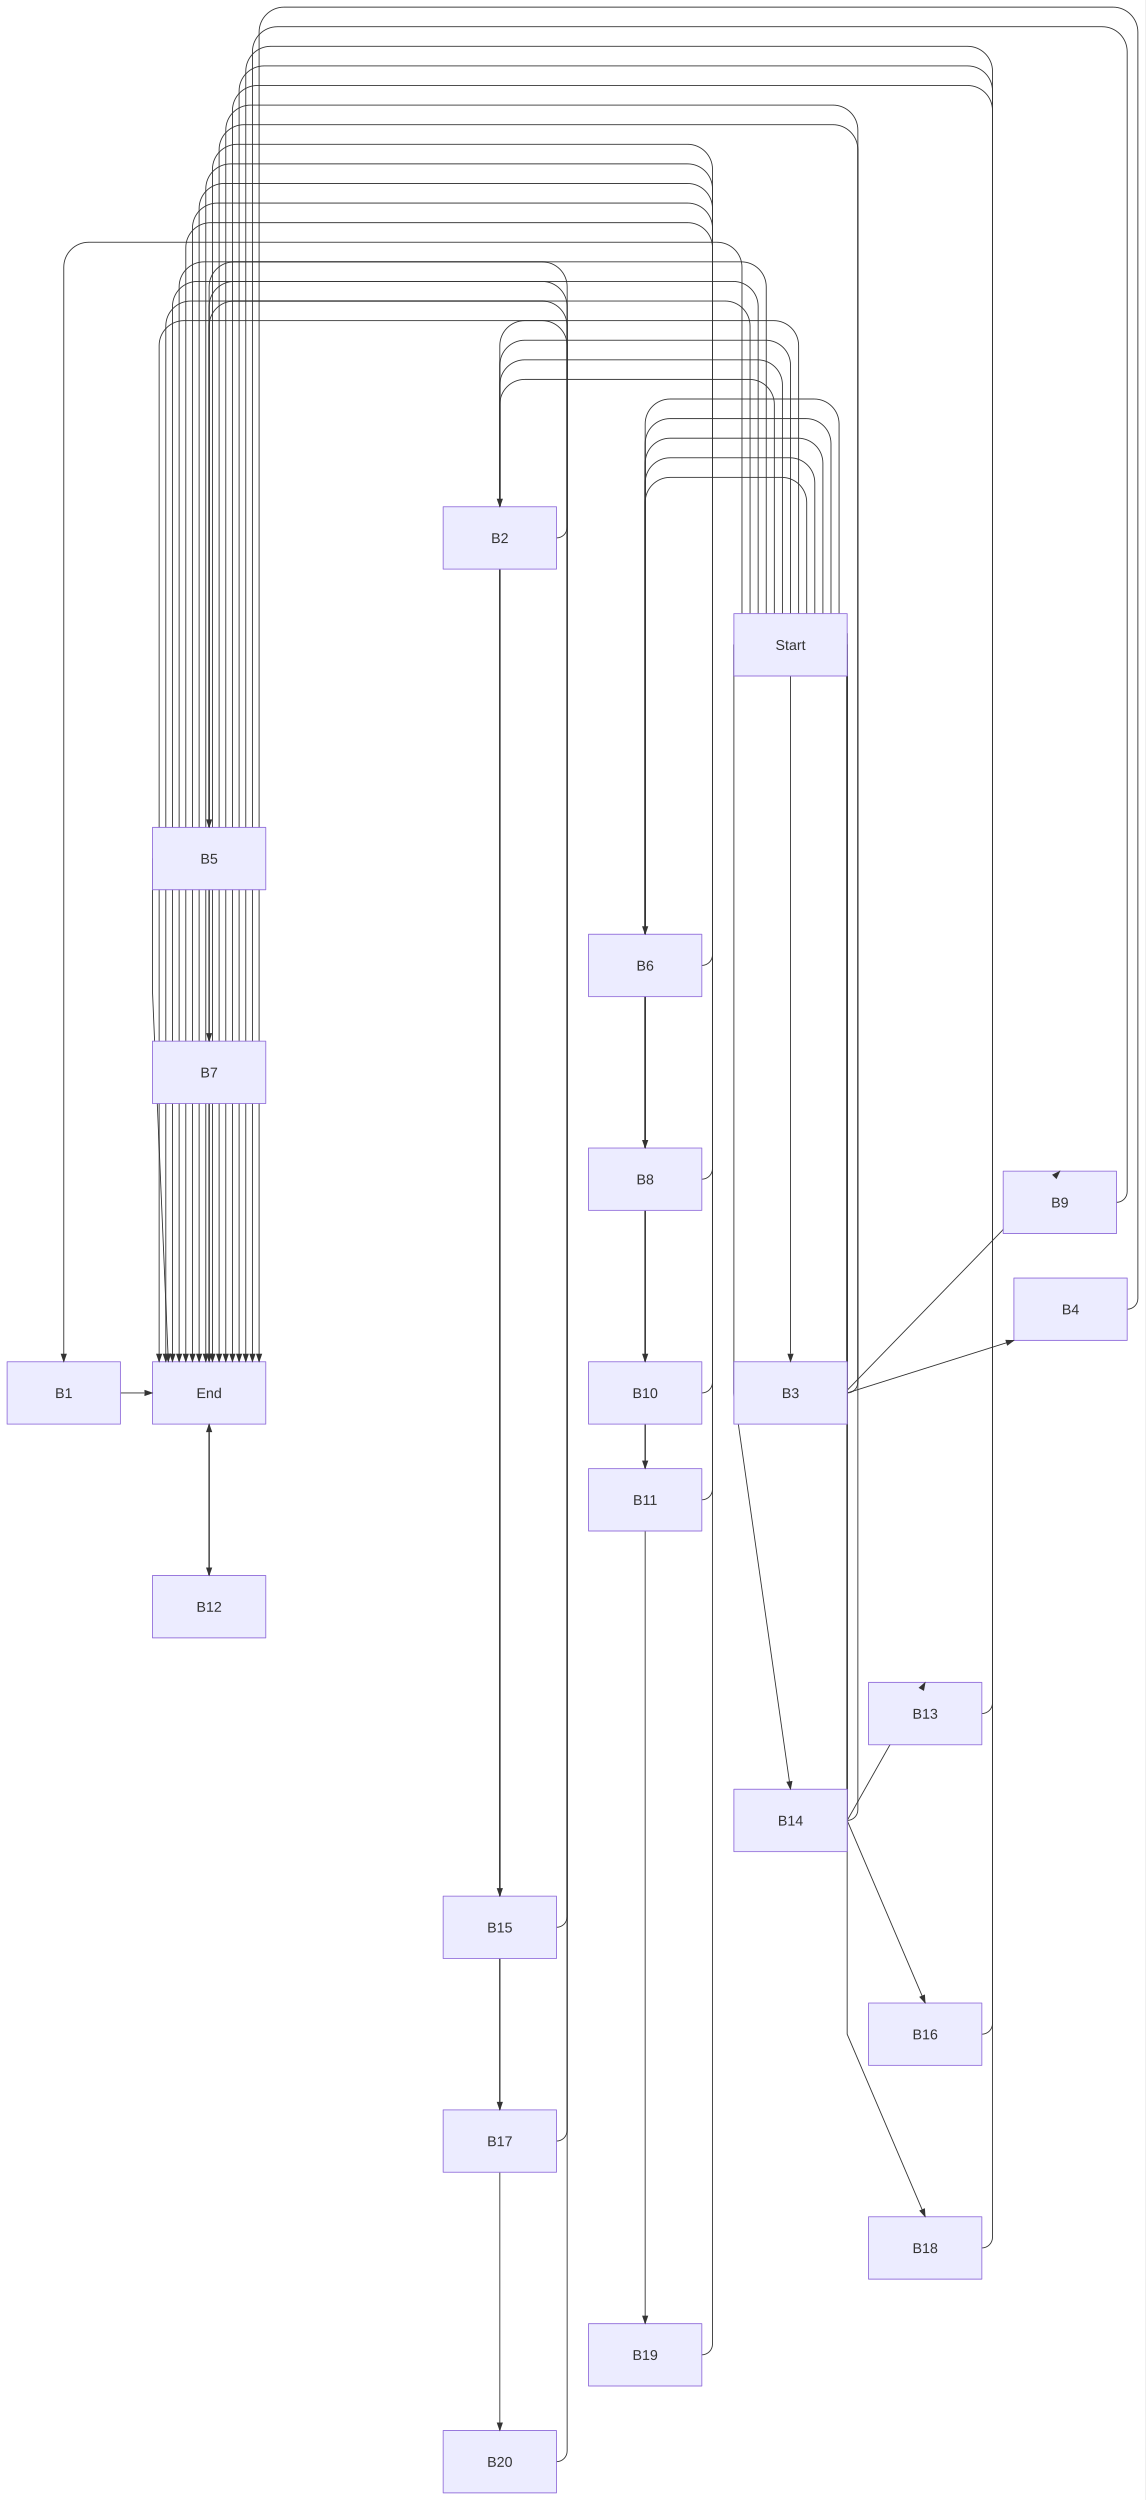
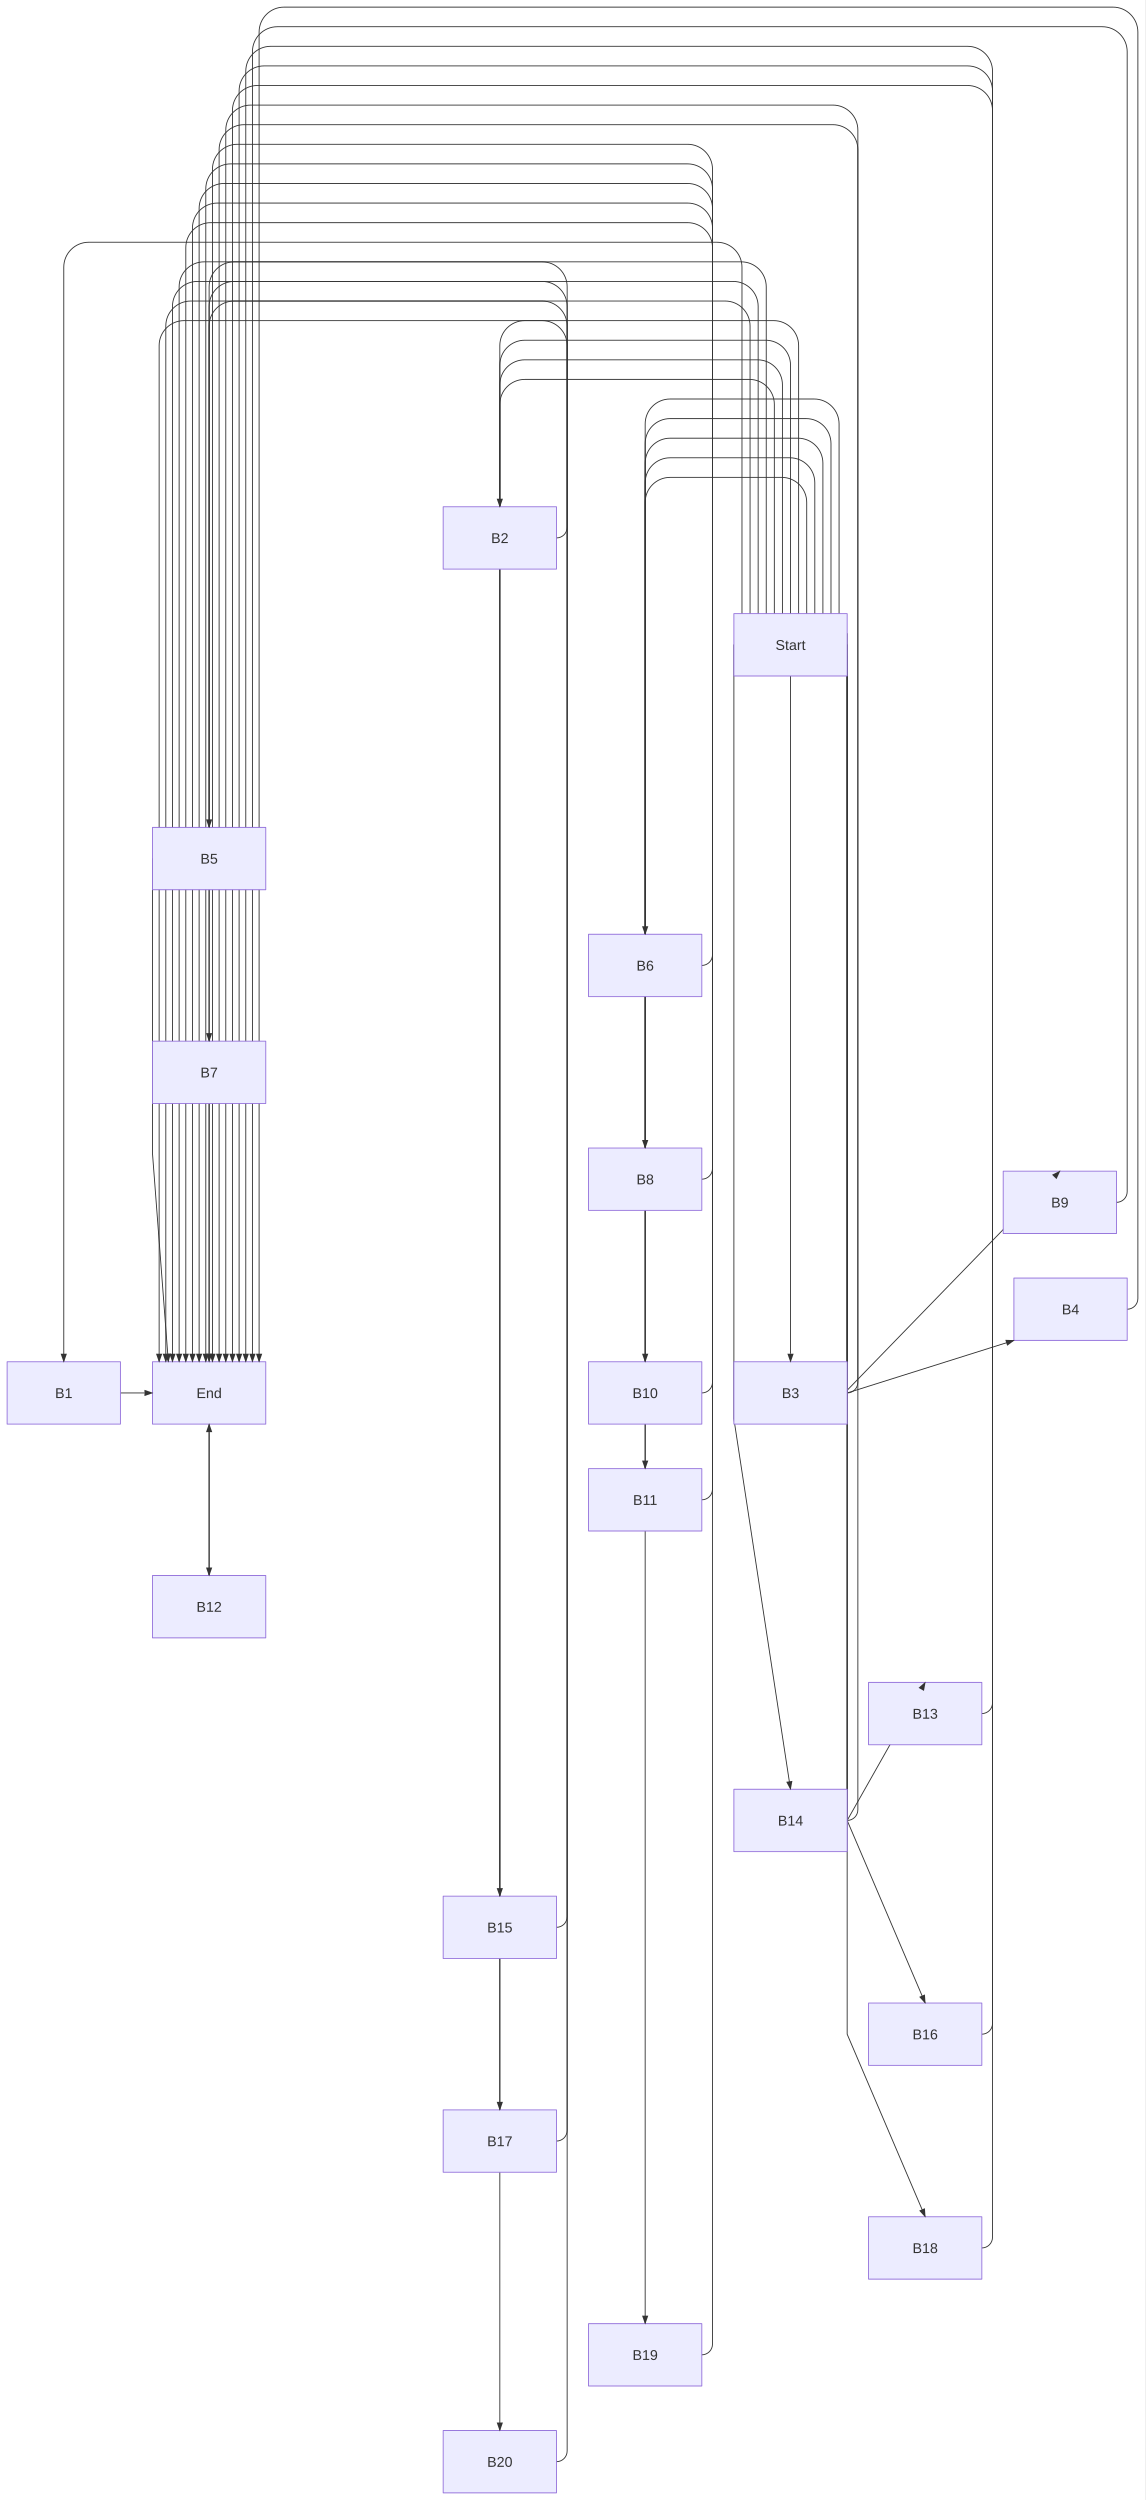
<svg xmlns="http://www.w3.org/2000/svg" width="1286" height="2807" viewBox="0 0 1286 2807">
  <rect x="0" y="0" width="1285.6" height="2807" fill="white" />
  <path d="M833.086,689L833.086,300C833.086,284.536 820.55,272 805.086,272L99.6,272C84.136,272 71.6,284.536 71.6,300L71.6,1529" fill="none" stroke="#333333" stroke-width="1" stroke-linejoin="round" stroke-linecap="round" data-edge-source="Start" data-edge-target="B1" />
  <line x1="135.2" y1="1564" x2="162.2" y2="1564" stroke="#333333" stroke-width="1" stroke-linecap="butt" data-edge-source="B1" data-edge-target="End" />
  <path d="M869.429,689L869.429,454C869.429,438.536 856.893,426 841.429,426L589.2,426C573.736,426 561.2,438.536 561.2,454L561.2,569" fill="none" stroke="#333333" stroke-width="1" stroke-linejoin="round" stroke-linecap="round" data-edge-source="Start" data-edge-target="B2" />
  <path d="M624.8,604L624.8,604C631.428,604 636.8,598.628 636.8,592L636.8,388C636.8,372.536 624.264,360 608.8,360L206.682,360C191.218,360 178.682,372.536 178.682,388L178.682,1529" fill="none" stroke="#333333" stroke-width="1" stroke-linejoin="round" stroke-linecap="round" data-edge-source="B2" data-edge-target="End" />
  <line x1="887.6" y1="759" x2="887.6" y2="1520" stroke="#333333" stroke-width="1" stroke-linecap="butt" data-edge-source="Start" data-edge-target="B3" />
  <path d="M951.2,1564L951.2,1564C957.828,1564 963.2,1558.628 963.2,1552L963.2,168C963.2,152.536 950.664,140 935.2,140L274.024,140C258.559,140 246.024,152.536 246.024,168L246.024,1529" fill="none" stroke="#333333" stroke-width="1" stroke-linejoin="round" stroke-linecap="round" data-edge-source="B3" data-edge-target="End" />
  <path d="M951.2,711.4L951.2,1564C951.2,1564 951.2,1564 951.2,1564L951.2,1564L1138.4,1505" fill="none" stroke="#333333" stroke-width="1" stroke-linejoin="round" stroke-linecap="round" data-edge-source="Start" data-edge-target="B4" />
  <path d="M1265.6,1470L1265.6,1470C1272.228,1470 1277.6,1464.628 1277.6,1458L1277.6,36C1277.6,20.536 1265.064,8 1249.6,8L318.918,8C303.453,8 290.918,20.536 290.918,36L290.918,1529" fill="none" stroke="#333333" stroke-width="1" stroke-linejoin="round" stroke-linecap="round" data-edge-source="B4" data-edge-target="End" />
  <path d="M842.171,689L842.171,366C842.171,350.536 829.636,338 814.171,338L262.8,338C247.336,338 234.8,350.536 234.8,366L234.8,929" fill="none" stroke="#333333" stroke-width="1" stroke-linejoin="round" stroke-linecap="round" data-edge-source="Start" data-edge-target="B5" />
-   <path d="M171.2,964L171.2,1113L189.008,1529" fill="none" stroke="#333333" stroke-width="1" stroke-linejoin="round" stroke-linecap="round" data-edge-source="B5" data-edge-target="End" />
+   <path d="M171.2,964L171.2,1295L189.008,1529" fill="none" stroke="#333333" stroke-width="1" stroke-linejoin="round" stroke-linecap="round" data-edge-source="B5" data-edge-target="End" />
  <path d="M905.771,689L905.771,564C905.771,548.536 893.236,536 877.771,536L752.4,536C736.936,536 724.4,548.536 724.4,564L724.4,1049" fill="none" stroke="#333333" stroke-width="1" stroke-linejoin="round" stroke-linecap="round" data-edge-source="Start" data-edge-target="B6" />
  <path d="M788,1084L788,1084C794.628,1084 800,1078.628 800,1072L800,278C800,262.536 787.464,250 772,250L236.612,250C221.147,250 208.612,262.536 208.612,278L208.612,1529" fill="none" stroke="#333333" stroke-width="1" stroke-linejoin="round" stroke-linecap="round" data-edge-source="B6" data-edge-target="End" />
  <path d="M851.257,689L851.257,344C851.257,328.536 838.722,316 823.257,316L262.8,316C247.336,316 234.8,328.536 234.8,344L234.8,1169" fill="none" stroke="#333333" stroke-width="1" stroke-linejoin="round" stroke-linecap="round" data-edge-source="Start" data-edge-target="B7" />
  <line x1="234.8" y1="1239" x2="234.8" y2="1520" stroke="#333333" stroke-width="1" stroke-linecap="butt" data-edge-source="B7" data-edge-target="End" />
  <path d="M914.857,689L914.857,542C914.857,526.536 902.322,514 886.857,514L752.4,514C736.936,514 724.4,526.536 724.4,542L724.4,1289" fill="none" stroke="#333333" stroke-width="1" stroke-linejoin="round" stroke-linecap="round" data-edge-source="Start" data-edge-target="B8" />
  <path d="M788,1324L788,1324C794.628,1324 800,1318.628 800,1312L800,256C800,240.536 787.464,228 772,228L244.094,228C228.63,228 216.094,240.536 216.094,256L216.094,1529" fill="none" stroke="#333333" stroke-width="1" stroke-linejoin="round" stroke-linecap="round" data-edge-source="B8" data-edge-target="End" />
  <path d="M951.2,724L951.2,1561L1190,1315" fill="none" stroke="#333333" stroke-width="1" stroke-linejoin="round" stroke-linecap="round" data-edge-source="Start" data-edge-target="B9" />
  <path d="M1253.6,1350L1253.6,1350C1260.228,1350 1265.6,1344.628 1265.6,1338L1265.6,58C1265.6,42.536 1253.064,30 1237.6,30L311.435,30C295.971,30 283.435,42.536 283.435,58L283.435,1529" fill="none" stroke="#333333" stroke-width="1" stroke-linejoin="round" stroke-linecap="round" data-edge-source="B9" data-edge-target="End" />
  <path d="M923.943,689L923.943,520C923.943,504.536 911.407,492 895.943,492L752.4,492C736.936,492 724.4,504.536 724.4,520L724.4,1529" fill="none" stroke="#333333" stroke-width="1" stroke-linejoin="round" stroke-linecap="round" data-edge-source="Start" data-edge-target="B10" />
  <path d="M788,1564L788,1564C794.628,1564 800,1558.628 800,1552L800,234C800,218.536 787.464,206 772,206L251.576,206C236.112,206 223.576,218.536 223.576,234L223.576,1529" fill="none" stroke="#333333" stroke-width="1" stroke-linejoin="round" stroke-linecap="round" data-edge-source="B10" data-edge-target="End" />
  <path d="M933.029,689L933.029,498C933.029,482.536 920.493,470 905.029,470L752.4,470C736.936,470 724.4,482.536 724.4,498L724.4,1649" fill="none" stroke="#333333" stroke-width="1" stroke-linejoin="round" stroke-linecap="round" data-edge-source="Start" data-edge-target="B11" />
  <path d="M788,1684L788,1684C794.628,1684 800,1678.628 800,1672L800,212C800,196.536 787.464,184 772,184L259.059,184C243.594,184 231.059,196.536 231.059,212L231.059,1529" fill="none" stroke="#333333" stroke-width="1" stroke-linejoin="round" stroke-linecap="round" data-edge-source="B11" data-edge-target="End" />
  <path d="M860.343,689L860.343,322C860.343,306.536 847.807,294 832.343,294L262.8,294C247.336,294 234.8,306.536 234.8,322L234.8,1769" fill="none" stroke="#333333" stroke-width="1" stroke-linejoin="round" stroke-linecap="round" data-edge-source="Start" data-edge-target="B12" />
  <line x1="234.8" y1="1769" x2="234.8" y2="1608" stroke="#333333" stroke-width="1" stroke-linecap="butt" data-edge-source="B12" data-edge-target="End" />
  <path d="M951.2,724L951.2,2044L1038.8,1889" fill="none" stroke="#333333" stroke-width="1" stroke-linejoin="round" stroke-linecap="round" data-edge-source="Start" data-edge-target="B13" />
  <path d="M1102.4,1924L1102.4,1924C1109.028,1924 1114.4,1918.628 1114.4,1912L1114.4,124C1114.4,108.536 1101.864,96 1086.4,96L288.988,96C273.524,96 260.988,108.536 260.988,124L260.988,1529" fill="none" stroke="#333333" stroke-width="1" stroke-linejoin="round" stroke-linecap="round" data-edge-source="B13" data-edge-target="End" />
-   <path d="M824,724L824,1564L887.6,2009" fill="none" stroke="#333333" stroke-width="1" stroke-linejoin="round" stroke-linecap="round" data-edge-source="Start" data-edge-target="B14" />
+   <path d="M824,724L824,1593L887.6,2009" fill="none" stroke="#333333" stroke-width="1" stroke-linejoin="round" stroke-linecap="round" data-edge-source="Start" data-edge-target="B14" />
  <path d="M951.2,2044L951.2,2044C957.828,2044 963.2,2038.628 963.2,2032L963.2,146C963.2,130.536 950.664,118 935.2,118L281.506,118C266.041,118 253.506,130.536 253.506,146L253.506,1529" fill="none" stroke="#333333" stroke-width="1" stroke-linejoin="round" stroke-linecap="round" data-edge-source="B14" data-edge-target="End" />
  <path d="M878.514,689L878.514,432C878.514,416.536 865.979,404 850.514,404L589.2,404C573.736,404 561.2,416.536 561.2,432L561.2,2129" fill="none" stroke="#333333" stroke-width="1" stroke-linejoin="round" stroke-linecap="round" data-edge-source="Start" data-edge-target="B15" />
  <path d="M624.8,2164L624.8,2164C631.428,2164 636.8,2158.628 636.8,2152L636.8,366C636.8,350.536 624.264,338 608.8,338L214.165,338C198.7,338 186.165,350.536 186.165,366L186.165,1529" fill="none" stroke="#333333" stroke-width="1" stroke-linejoin="round" stroke-linecap="round" data-edge-source="B15" data-edge-target="End" />
  <path d="M951.2,736.6L951.2,2044L1038.8,2249" fill="none" stroke="#333333" stroke-width="1" stroke-linejoin="round" stroke-linecap="round" data-edge-source="Start" data-edge-target="B16" />
  <path d="M1102.4,2284L1102.4,2284C1109.028,2284 1114.4,2278.628 1114.4,2272L1114.4,102C1114.4,86.536 1101.864,74 1086.4,74L296.471,74C281.006,74 268.471,86.536 268.471,102L268.471,1529" fill="none" stroke="#333333" stroke-width="1" stroke-linejoin="round" stroke-linecap="round" data-edge-source="B16" data-edge-target="End" />
  <path d="M887.6,689L887.6,410C887.6,394.536 875.064,382 859.6,382L589.2,382C573.736,382 561.2,394.536 561.2,410L561.2,2369" fill="none" stroke="#333333" stroke-width="1" stroke-linejoin="round" stroke-linecap="round" data-edge-source="Start" data-edge-target="B17" />
  <path d="M624.8,2404L624.8,2404C631.428,2404 636.8,2398.628 636.8,2392L636.8,344C636.8,328.536 624.264,316 608.8,316L221.647,316C206.183,316 193.647,328.536 193.647,344L193.647,1529" fill="none" stroke="#333333" stroke-width="1" stroke-linejoin="round" stroke-linecap="round" data-edge-source="B17" data-edge-target="End" />
  <path d="M951.2,749.2L951.2,2284L1038.8,2489" fill="none" stroke="#333333" stroke-width="1" stroke-linejoin="round" stroke-linecap="round" data-edge-source="Start" data-edge-target="B18" />
  <path d="M1102.4,2524L1102.4,2524C1109.028,2524 1114.4,2518.628 1114.4,2512L1114.4,80C1114.4,64.536 1101.864,52 1086.4,52L303.953,52C288.489,52 275.953,64.536 275.953,80L275.953,1529" fill="none" stroke="#333333" stroke-width="1" stroke-linejoin="round" stroke-linecap="round" data-edge-source="B18" data-edge-target="End" />
  <path d="M942.114,689L942.114,476C942.114,460.536 929.579,448 914.114,448L752.4,448C736.936,448 724.4,460.536 724.4,476L724.4,2609" fill="none" stroke="#333333" stroke-width="1" stroke-linejoin="round" stroke-linecap="round" data-edge-source="Start" data-edge-target="B19" />
  <path d="M788,2644L788,2644C794.628,2644 800,2638.628 800,2632L800,190C800,174.536 787.464,162 772,162L266.541,162C251.077,162 238.541,174.536 238.541,190L238.541,1529" fill="none" stroke="#333333" stroke-width="1" stroke-linejoin="round" stroke-linecap="round" data-edge-source="B19" data-edge-target="End" />
  <path d="M896.686,689L896.686,388C896.686,372.536 884.15,360 868.686,360L589.2,360C573.736,360 561.2,372.536 561.2,388L561.2,2729" fill="none" stroke="#333333" stroke-width="1" stroke-linejoin="round" stroke-linecap="round" data-edge-source="Start" data-edge-target="B20" />
  <path d="M624.8,2764L624.8,2764C631.428,2764 636.8,2758.628 636.8,2752L636.8,322C636.8,306.536 624.264,294 608.8,294L229.129,294C213.665,294 201.129,306.536 201.129,322L201.129,1529" fill="none" stroke="#333333" stroke-width="1" stroke-linejoin="round" stroke-linecap="round" data-edge-source="B20" data-edge-target="End" />
  <path d="M497.6,569 H624.8 V639 H497.6 Z" fill="#ECECFF" stroke="#9370DB" stroke-width="1" stroke-linejoin="round" stroke-linecap="round" />
  <path d="M824,689 H951.2 V759 H824 Z" fill="#ECECFF" stroke="#9370DB" stroke-width="1" stroke-linejoin="round" stroke-linecap="round" />
  <path d="M171.2,929 H298.4 V999 H171.2 Z" fill="#ECECFF" stroke="#9370DB" stroke-width="1" stroke-linejoin="round" stroke-linecap="round" />
  <path d="M660.8,1049 H788 V1119 H660.8 Z" fill="#ECECFF" stroke="#9370DB" stroke-width="1" stroke-linejoin="round" stroke-linecap="round" />
  <path d="M171.2,1169 H298.4 V1239 H171.2 Z" fill="#ECECFF" stroke="#9370DB" stroke-width="1" stroke-linejoin="round" stroke-linecap="round" />
  <path d="M660.8,1289 H788 V1359 H660.8 Z" fill="#ECECFF" stroke="#9370DB" stroke-width="1" stroke-linejoin="round" stroke-linecap="round" />
  <path d="M1126.4,1315 H1253.6 V1385 H1126.4 Z" fill="#ECECFF" stroke="#9370DB" stroke-width="1" stroke-linejoin="round" stroke-linecap="round" />
  <path d="M1138.4,1435 H1265.6 V1505 H1138.4 Z" fill="#ECECFF" stroke="#9370DB" stroke-width="1" stroke-linejoin="round" stroke-linecap="round" />
  <path d="M8,1529 H135.2 V1599 H8 Z" fill="#ECECFF" stroke="#9370DB" stroke-width="1" stroke-linejoin="round" stroke-linecap="round" />
  <path d="M660.8,1529 H788 V1599 H660.8 Z" fill="#ECECFF" stroke="#9370DB" stroke-width="1" stroke-linejoin="round" stroke-linecap="round" />
  <path d="M824,1529 H951.2 V1599 H824 Z" fill="#ECECFF" stroke="#9370DB" stroke-width="1" stroke-linejoin="round" stroke-linecap="round" />
  <path d="M171.2,1529 H298.4 V1599 H171.2 Z" fill="#ECECFF" stroke="#9370DB" stroke-width="1" stroke-linejoin="round" stroke-linecap="round" />
  <path d="M660.8,1649 H788 V1719 H660.8 Z" fill="#ECECFF" stroke="#9370DB" stroke-width="1" stroke-linejoin="round" stroke-linecap="round" />
  <path d="M171.2,1769 H298.4 V1839 H171.2 Z" fill="#ECECFF" stroke="#9370DB" stroke-width="1" stroke-linejoin="round" stroke-linecap="round" />
  <path d="M975.2,1889 H1102.4 V1959 H975.2 Z" fill="#ECECFF" stroke="#9370DB" stroke-width="1" stroke-linejoin="round" stroke-linecap="round" />
  <path d="M824,2009 H951.2 V2079 H824 Z" fill="#ECECFF" stroke="#9370DB" stroke-width="1" stroke-linejoin="round" stroke-linecap="round" />
  <path d="M497.6,2129 H624.8 V2199 H497.6 Z" fill="#ECECFF" stroke="#9370DB" stroke-width="1" stroke-linejoin="round" stroke-linecap="round" />
  <path d="M975.2,2249 H1102.4 V2319 H975.2 Z" fill="#ECECFF" stroke="#9370DB" stroke-width="1" stroke-linejoin="round" stroke-linecap="round" />
  <path d="M497.6,2369 H624.8 V2439 H497.6 Z" fill="#ECECFF" stroke="#9370DB" stroke-width="1" stroke-linejoin="round" stroke-linecap="round" />
  <path d="M975.2,2489 H1102.4 V2559 H975.2 Z" fill="#ECECFF" stroke="#9370DB" stroke-width="1" stroke-linejoin="round" stroke-linecap="round" />
  <path d="M660.8,2609 H788 V2679 H660.8 Z" fill="#ECECFF" stroke="#9370DB" stroke-width="1" stroke-linejoin="round" stroke-linecap="round" />
  <path d="M497.6,2729 H624.8 V2799 H497.6 Z" fill="#ECECFF" stroke="#9370DB" stroke-width="1" stroke-linejoin="round" stroke-linecap="round" />
  <polygon points="71.6,1530 68.1,1520 75.1,1520" fill="#333333" stroke="none" />
  <polygon points="172.2,1564 162.2,1567.5 162.2,1560.5" fill="#333333" stroke="none" />
  <polygon points="561.2,570 557.7,560 564.7,560" fill="#333333" stroke="none" />
  <polygon points="178.682,1530 175.182,1520 182.182,1520" fill="#333333" stroke="none" />
  <polygon points="887.6,1530 884.1,1520 891.1,1520" fill="#333333" stroke="none" />
  <polygon points="246.024,1530 242.524,1520 249.524,1520" fill="#333333" stroke="none" />
  <polygon points="1139.354,1504.699 1130.868,1511.043 1128.764,1504.367" fill="#333333" stroke="none" />
  <polygon points="290.918,1530 287.418,1520 294.418,1520" fill="#333333" stroke="none" />
  <polygon points="234.8,930 231.3,920 238.3,920" fill="#333333" stroke="none" />
-   <polygon points="189.051,1529.999 185.126,1520.158 192.12,1519.859" fill="#333333" stroke="none" />
+   <polygon points="189.084,1529.997 184.835,1520.292 191.815,1519.76" fill="#333333" stroke="none" />
  <polygon points="724.4,1050 720.9,1040 727.9,1040" fill="#333333" stroke="none" />
  <polygon points="208.612,1530 205.112,1520 212.112,1520" fill="#333333" stroke="none" />
  <polygon points="234.8,1170 231.3,1160 238.3,1160" fill="#333333" stroke="none" />
  <polygon points="234.8,1530 231.3,1520 238.3,1520" fill="#333333" stroke="none" />
  <polygon points="724.4,1290 720.9,1280 727.9,1280" fill="#333333" stroke="none" />
  <polygon points="216.094,1530 212.594,1520 219.594,1520" fill="#333333" stroke="none" />
  <polygon points="1190.697,1314.282 1186.243,1323.896 1181.22,1319.02" fill="#333333" stroke="none" />
  <polygon points="283.435,1530 279.935,1520 286.935,1520" fill="#333333" stroke="none" />
  <polygon points="724.4,1530 720.9,1520 727.9,1520" fill="#333333" stroke="none" />
  <polygon points="223.576,1530 220.076,1520 227.076,1520" fill="#333333" stroke="none" />
  <polygon points="724.4,1650 720.9,1640 727.9,1640" fill="#333333" stroke="none" />
  <polygon points="231.059,1530 227.559,1520 234.559,1520" fill="#333333" stroke="none" />
  <polygon points="234.8,1770 231.3,1760 238.3,1760" fill="#333333" stroke="none" />
  <polygon points="234.8,1598 238.3,1608 231.3,1608" fill="#333333" stroke="none" />
  <polygon points="1039.292,1888.129 1037.419,1898.557 1031.325,1895.113" fill="#333333" stroke="none" />
  <polygon points="260.988,1530 257.488,1520 264.488,1520" fill="#333333" stroke="none" />
-   <polygon points="887.741,2009.99 882.862,2000.586 889.791,1999.595" fill="#333333" stroke="none" />
+   <polygon points="887.751,2009.989 882.78,2000.632 889.7,1999.574" fill="#333333" stroke="none" />
  <polygon points="253.506,1530 250.006,1520 257.006,1520" fill="#333333" stroke="none" />
  <polygon points="561.2,2130 557.7,2120 564.7,2120" fill="#333333" stroke="none" />
  <polygon points="186.165,1530 182.665,1520 189.665,1520" fill="#333333" stroke="none" />
  <polygon points="1039.193,2249.92 1032.045,2242.099 1038.482,2239.349" fill="#333333" stroke="none" />
  <polygon points="268.471,1530 264.971,1520 271.971,1520" fill="#333333" stroke="none" />
  <polygon points="561.2,2370 557.7,2360 564.7,2360" fill="#333333" stroke="none" />
  <polygon points="193.647,1530 190.147,1520 197.147,1520" fill="#333333" stroke="none" />
  <polygon points="1039.193,2489.92 1032.045,2482.099 1038.482,2479.349" fill="#333333" stroke="none" />
  <polygon points="275.953,1530 272.453,1520 279.453,1520" fill="#333333" stroke="none" />
  <polygon points="724.4,2610 720.9,2600 727.9,2600" fill="#333333" stroke="none" />
  <polygon points="238.541,1530 235.041,1520 242.041,1520" fill="#333333" stroke="none" />
  <polygon points="561.2,2730 557.7,2720 564.7,2720" fill="#333333" stroke="none" />
  <polygon points="201.129,1530 197.629,1520 204.629,1520" fill="#333333" stroke="none" />
  <text x="561.2" y="609.76" text-anchor="middle" fill="#333" font-family="&quot;trebuchet ms&quot;, verdana, arial, sans-serif" font-size="16" font-weight="normal">B2</text>
  <text x="887.6" y="729.76" text-anchor="middle" fill="#333" font-family="&quot;trebuchet ms&quot;, verdana, arial, sans-serif" font-size="16" font-weight="normal">Start</text>
  <text x="234.8" y="969.76" text-anchor="middle" fill="#333" font-family="&quot;trebuchet ms&quot;, verdana, arial, sans-serif" font-size="16" font-weight="normal">B5</text>
  <text x="724.4" y="1089.76" text-anchor="middle" fill="#333" font-family="&quot;trebuchet ms&quot;, verdana, arial, sans-serif" font-size="16" font-weight="normal">B6</text>
  <text x="234.8" y="1209.76" text-anchor="middle" fill="#333" font-family="&quot;trebuchet ms&quot;, verdana, arial, sans-serif" font-size="16" font-weight="normal">B7</text>
  <text x="724.4" y="1329.76" text-anchor="middle" fill="#333" font-family="&quot;trebuchet ms&quot;, verdana, arial, sans-serif" font-size="16" font-weight="normal">B8</text>
  <text x="1190" y="1355.76" text-anchor="middle" fill="#333" font-family="&quot;trebuchet ms&quot;, verdana, arial, sans-serif" font-size="16" font-weight="normal">B9</text>
  <text x="1202" y="1475.76" text-anchor="middle" fill="#333" font-family="&quot;trebuchet ms&quot;, verdana, arial, sans-serif" font-size="16" font-weight="normal">B4</text>
  <text x="71.6" y="1569.76" text-anchor="middle" fill="#333" font-family="&quot;trebuchet ms&quot;, verdana, arial, sans-serif" font-size="16" font-weight="normal">B1</text>
  <text x="724.4" y="1569.76" text-anchor="middle" fill="#333" font-family="&quot;trebuchet ms&quot;, verdana, arial, sans-serif" font-size="16" font-weight="normal">B10</text>
  <text x="887.6" y="1569.76" text-anchor="middle" fill="#333" font-family="&quot;trebuchet ms&quot;, verdana, arial, sans-serif" font-size="16" font-weight="normal">B3</text>
  <text x="234.8" y="1569.76" text-anchor="middle" fill="#333" font-family="&quot;trebuchet ms&quot;, verdana, arial, sans-serif" font-size="16" font-weight="normal">End</text>
  <text x="724.4" y="1689.76" text-anchor="middle" fill="#333" font-family="&quot;trebuchet ms&quot;, verdana, arial, sans-serif" font-size="16" font-weight="normal">B11</text>
  <text x="234.8" y="1809.76" text-anchor="middle" fill="#333" font-family="&quot;trebuchet ms&quot;, verdana, arial, sans-serif" font-size="16" font-weight="normal">B12</text>
  <text x="1038.8" y="1929.76" text-anchor="middle" fill="#333" font-family="&quot;trebuchet ms&quot;, verdana, arial, sans-serif" font-size="16" font-weight="normal">B13</text>
  <text x="887.6" y="2049.76" text-anchor="middle" fill="#333" font-family="&quot;trebuchet ms&quot;, verdana, arial, sans-serif" font-size="16" font-weight="normal">B14</text>
  <text x="561.2" y="2169.76" text-anchor="middle" fill="#333" font-family="&quot;trebuchet ms&quot;, verdana, arial, sans-serif" font-size="16" font-weight="normal">B15</text>
  <text x="1038.8" y="2289.76" text-anchor="middle" fill="#333" font-family="&quot;trebuchet ms&quot;, verdana, arial, sans-serif" font-size="16" font-weight="normal">B16</text>
  <text x="561.2" y="2409.76" text-anchor="middle" fill="#333" font-family="&quot;trebuchet ms&quot;, verdana, arial, sans-serif" font-size="16" font-weight="normal">B17</text>
  <text x="1038.8" y="2529.76" text-anchor="middle" fill="#333" font-family="&quot;trebuchet ms&quot;, verdana, arial, sans-serif" font-size="16" font-weight="normal">B18</text>
  <text x="724.4" y="2649.76" text-anchor="middle" fill="#333" font-family="&quot;trebuchet ms&quot;, verdana, arial, sans-serif" font-size="16" font-weight="normal">B19</text>
  <text x="561.2" y="2769.76" text-anchor="middle" fill="#333" font-family="&quot;trebuchet ms&quot;, verdana, arial, sans-serif" font-size="16" font-weight="normal">B20</text>
</svg>
